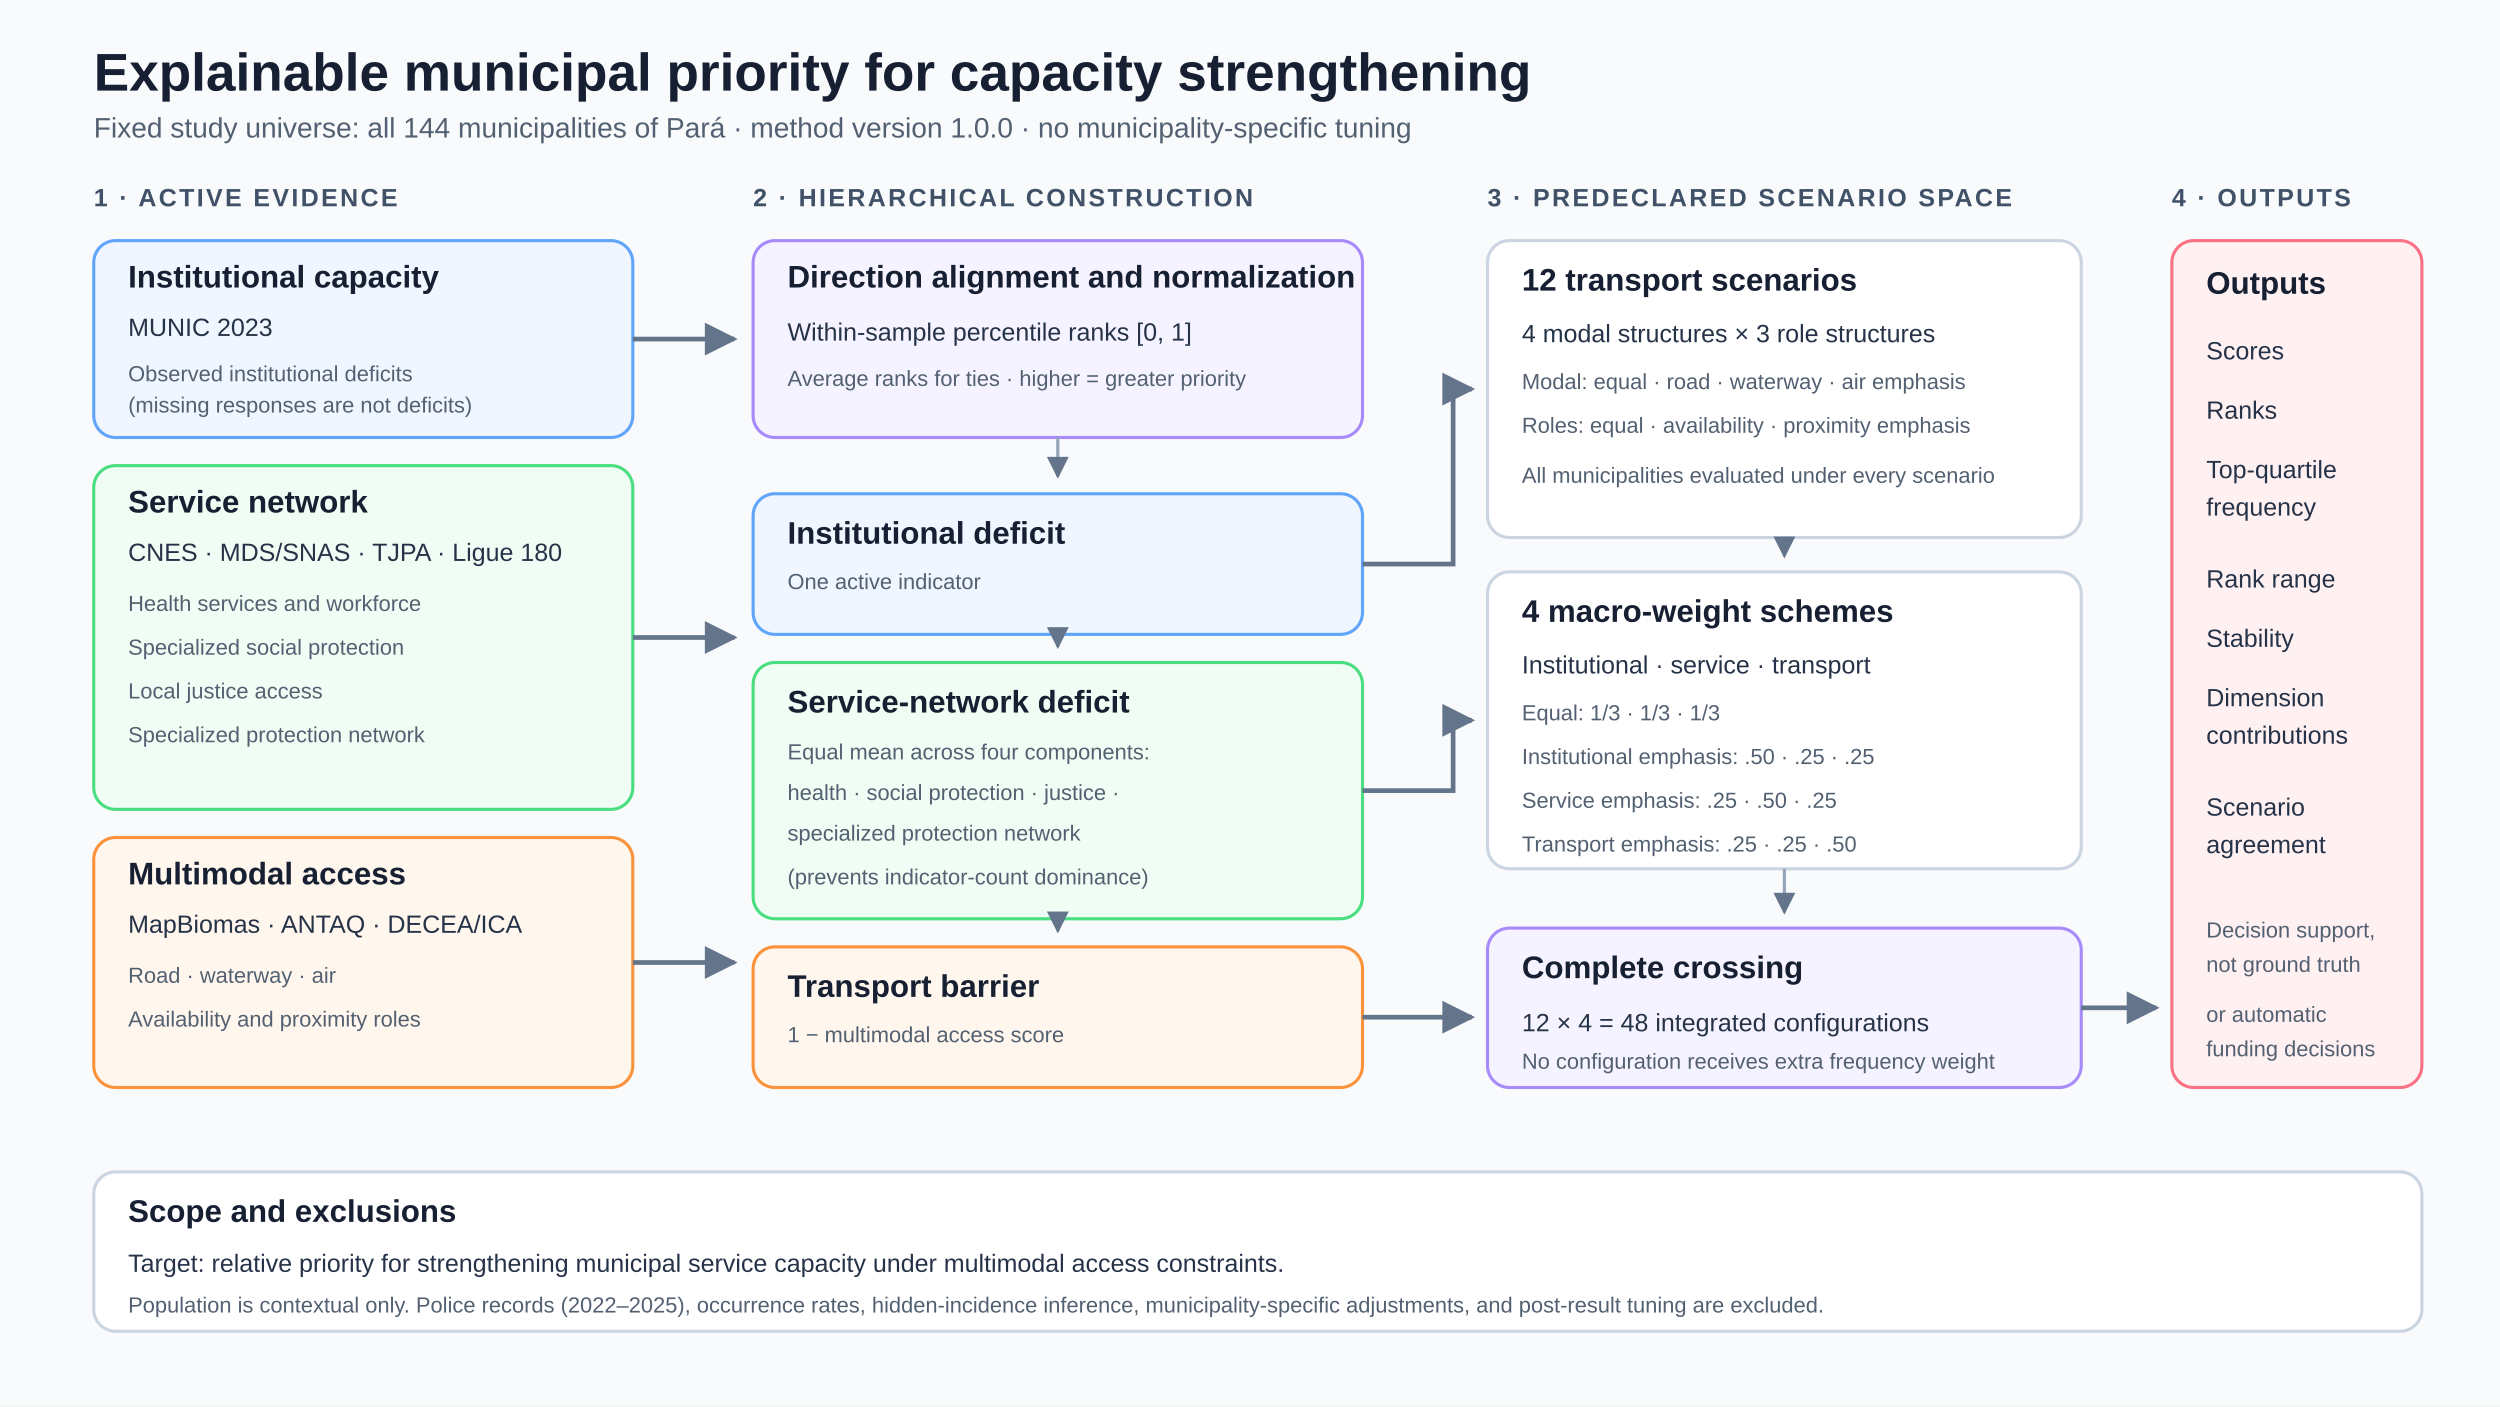
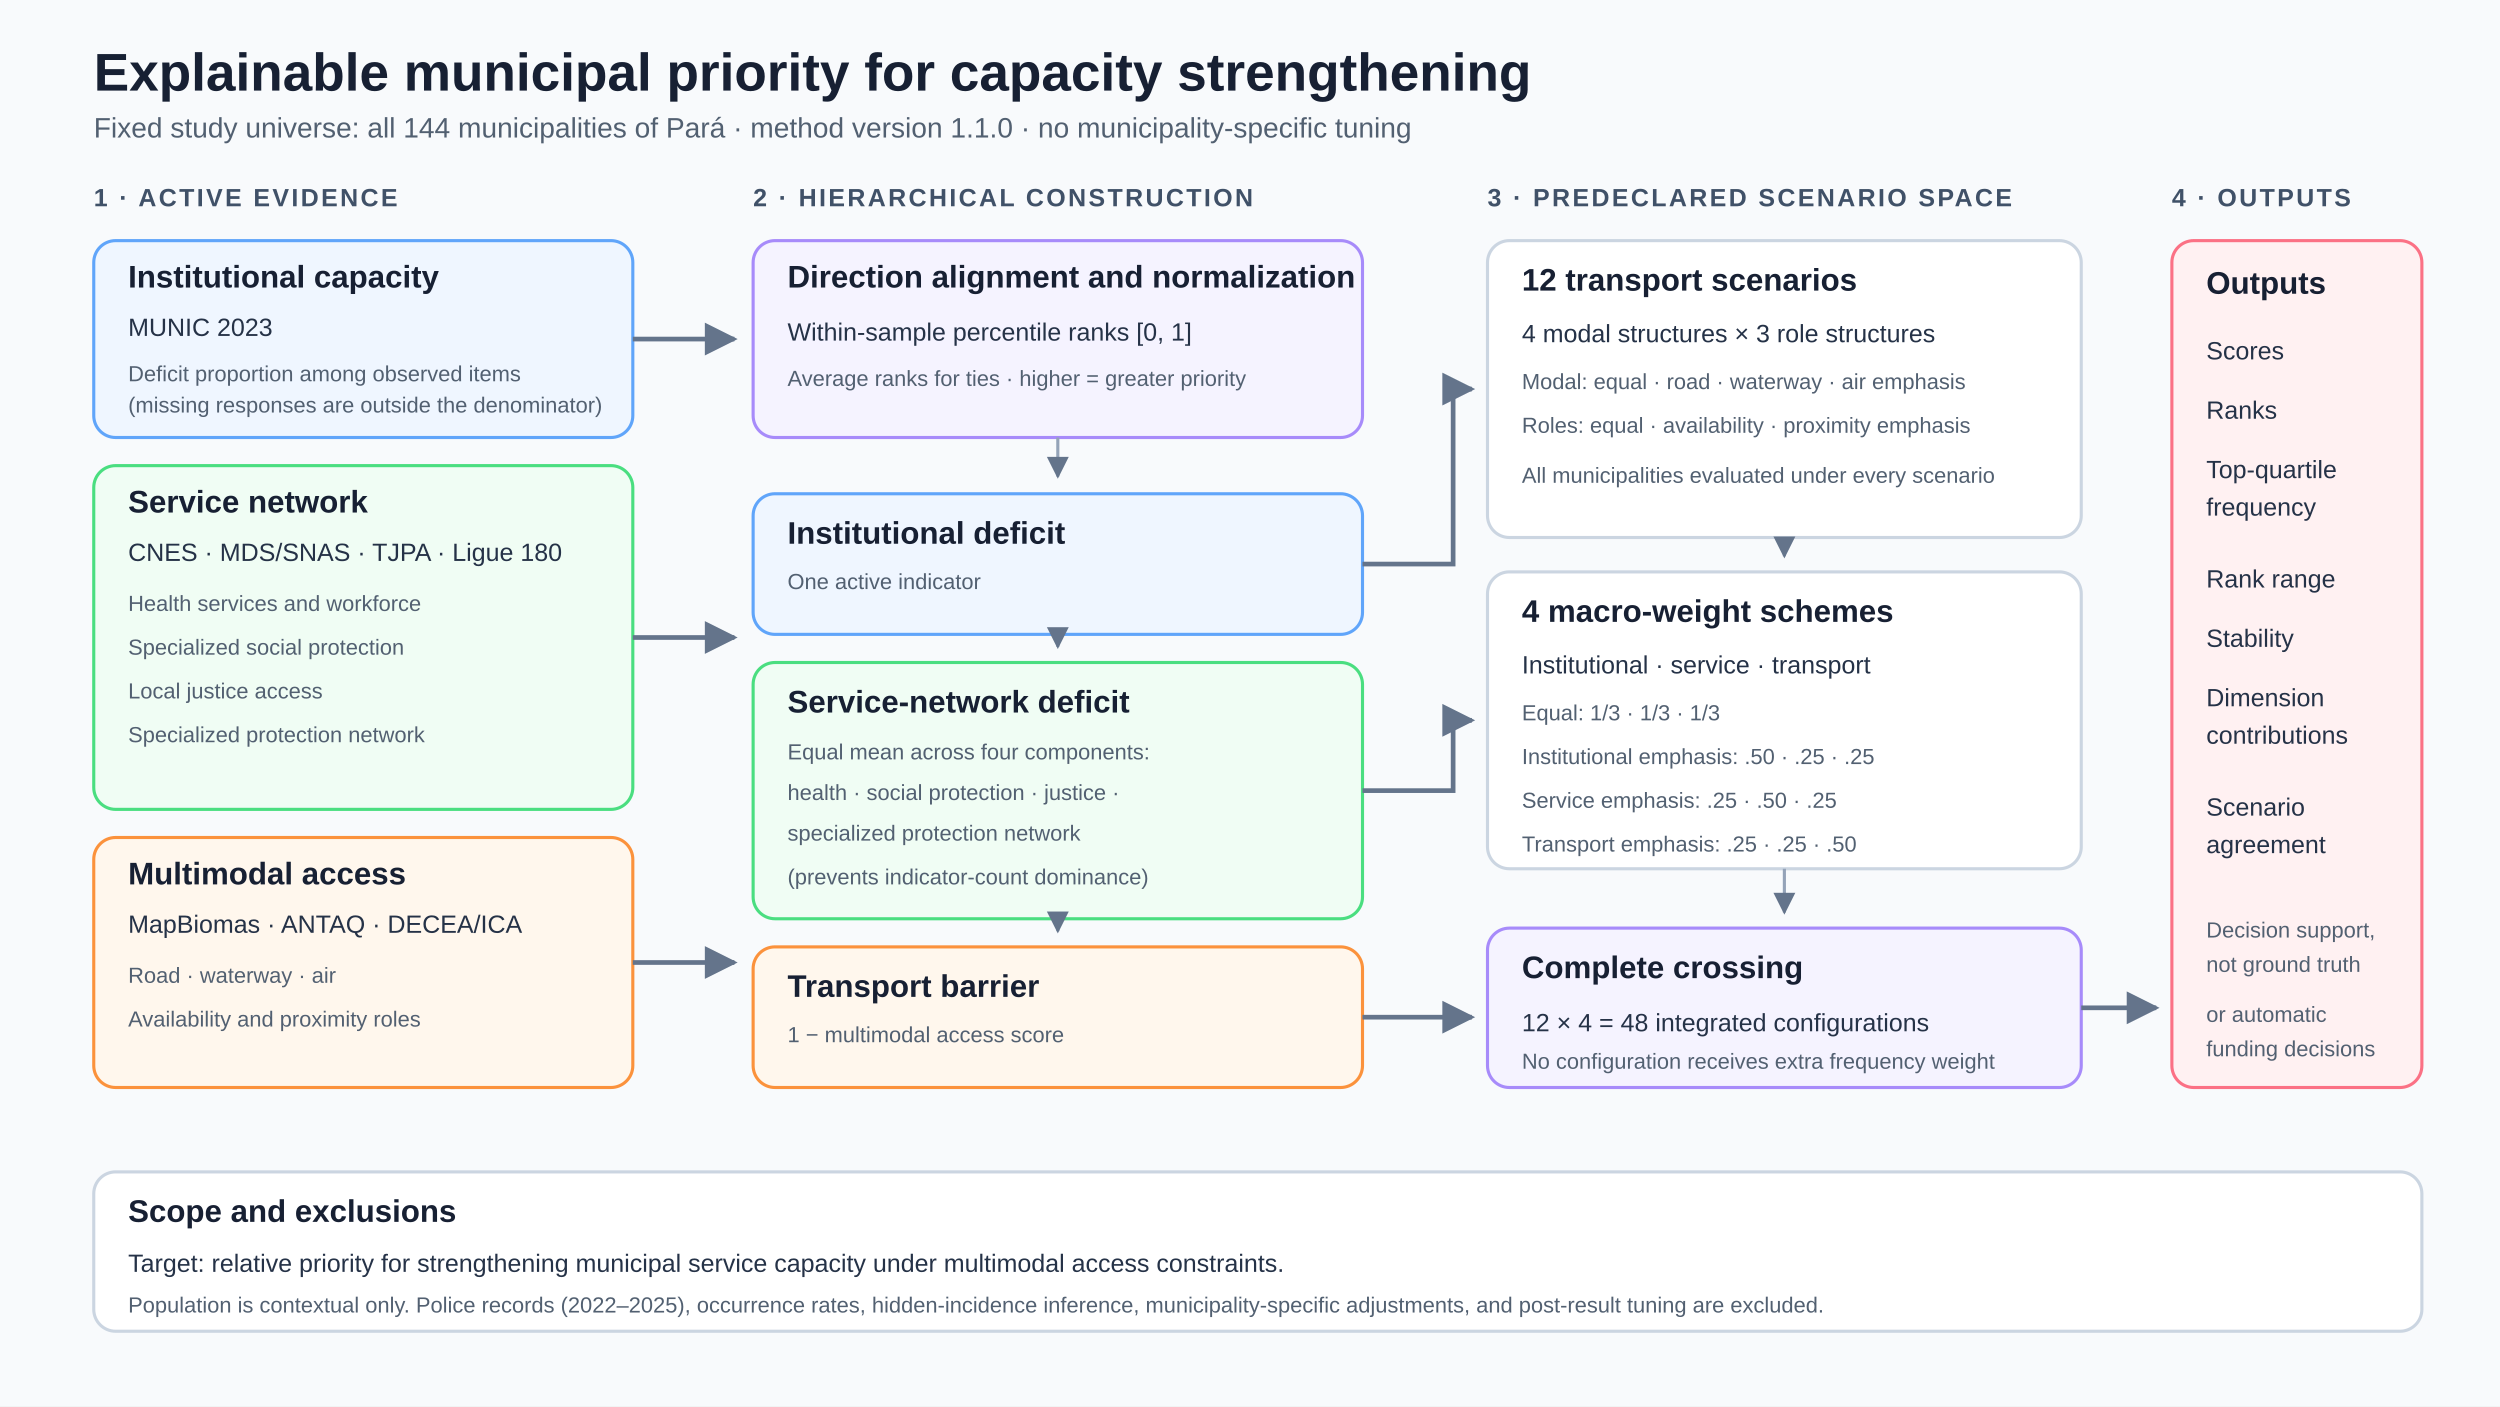
<svg xmlns="http://www.w3.org/2000/svg" width="1600" height="900" viewBox="0 0 1600 900" role="img" aria-labelledby="title desc">
  <defs>
    <style>
      .bg{fill:#f8fafc}.title{font:700 34px Arial,sans-serif;fill:#172033}.sub{font:18px Arial,sans-serif;fill:#526071}.stage{font:700 16px Arial,sans-serif;fill:#405168;letter-spacing:1.5px}.h{font:700 20px Arial,sans-serif;fill:#172033}.b{font:16px Arial,sans-serif;fill:#253247}.s{font:14px Arial,sans-serif;fill:#526071}.box{fill:#fff;stroke:#cbd5e1;stroke-width:2}.inst{fill:#eff6ff;stroke:#60a5fa;stroke-width:2}.serv{fill:#f0fdf4;stroke:#4ade80;stroke-width:2}.trans{fill:#fff7ed;stroke:#fb923c;stroke-width:2}.proc{fill:#f5f3ff;stroke:#a78bfa;stroke-width:2}.out{fill:#fff1f2;stroke:#fb7185;stroke-width:2}.arrow{stroke:#64748b;stroke-width:3;fill:none;marker-end:url(#a)}.thin{stroke:#94a3b8;stroke-width:2;fill:none;marker-end:url(#a)}
    </style>
    <marker id="a" viewBox="0 0 10 10" refX="9" refY="5" markerWidth="7" markerHeight="7" orient="auto-start-reverse">
      <path d="M0 0L10 5L0 10z" fill="#64748b" />
    </marker>
  </defs>
  <rect class="bg" width="1600" height="900" />
  <text class="title" x="60" y="58">Explainable municipal priority for capacity strengthening</text>
-   <text class="sub" x="60" y="88">Fixed study universe: all 144 municipalities of Pará · method version 1.0.0 · no municipality-specific tuning</text>
+   <text class="sub" x="60" y="88">Fixed study universe: all 144 municipalities of Pará · method version 1.1.0 · no municipality-specific tuning</text>
  <text class="stage" x="60" y="132">1 · ACTIVE EVIDENCE</text>
  <rect class="inst" x="60" y="154" rx="14" width="345" height="126" />
  <text class="h" x="82" y="184">Institutional capacity</text>
  <text class="b" x="82" y="215">MUNIC 2023</text>
-   <text class="s" x="82" y="244">Observed institutional deficits</text>
-   <text class="s" x="82" y="264">(missing responses are not deficits)</text>
+   <text class="s" x="82" y="244">Deficit proportion among observed items</text>
+   <text class="s" x="82" y="264">(missing responses are outside the denominator)</text>
  <rect class="serv" x="60" y="298" rx="14" width="345" height="220" />
  <text class="h" x="82" y="328">Service network</text>
  <text class="b" x="82" y="359">CNES · MDS/SNAS · TJPA · Ligue 180</text>
  <text class="s" x="82" y="391">Health services and workforce</text>
  <text class="s" x="82" y="419">Specialized social protection</text>
  <text class="s" x="82" y="447">Local justice access</text>
  <text class="s" x="82" y="475">Specialized protection network</text>
  <rect class="trans" x="60" y="536" rx="14" width="345" height="160" />
  <text class="h" x="82" y="566">Multimodal access</text>
  <text class="b" x="82" y="597">MapBiomas · ANTAQ · DECEA/ICA</text>
  <text class="s" x="82" y="629">Road · waterway · air</text>
  <text class="s" x="82" y="657">Availability and proximity roles</text>
  <text class="stage" x="482" y="132">2 · HIERARCHICAL CONSTRUCTION</text>
  <rect class="proc" x="482" y="154" rx="14" width="390" height="126" />
  <text class="h" x="504" y="184">Direction alignment and normalization</text>
  <text class="b" x="504" y="218">Within-sample percentile ranks [0, 1]</text>
  <text class="s" x="504" y="247">Average ranks for ties · higher = greater priority</text>
  <rect class="inst" x="482" y="316" rx="14" width="390" height="90" />
  <text class="h" x="504" y="348">Institutional deficit</text>
  <text class="s" x="504" y="377">One active indicator</text>
  <rect class="serv" x="482" y="424" rx="14" width="390" height="164" />
  <text class="h" x="504" y="456">Service-network deficit</text>
  <text class="s" x="504" y="486">Equal mean across four components:</text>
  <text class="s" x="504" y="512">health · social protection · justice ·</text>
  <text class="s" x="504" y="538">specialized protection network</text>
  <text class="s" x="504" y="566">(prevents indicator-count dominance)</text>
  <rect class="trans" x="482" y="606" rx="14" width="390" height="90" />
  <text class="h" x="504" y="638">Transport barrier</text>
  <text class="s" x="504" y="667">1 − multimodal access score</text>
  <text class="stage" x="952" y="132">3 · PREDECLARED SCENARIO SPACE</text>
  <rect class="box" x="952" y="154" rx="14" width="380" height="190" />
  <text class="h" x="974" y="186">12 transport scenarios</text>
  <text class="b" x="974" y="219">4 modal structures × 3 role structures</text>
  <text class="s" x="974" y="249">Modal: equal · road · waterway · air emphasis</text>
  <text class="s" x="974" y="277">Roles: equal · availability · proximity emphasis</text>
  <text class="s" x="974" y="309">All municipalities evaluated under every scenario</text>
  <rect class="box" x="952" y="366" rx="14" width="380" height="190" />
  <text class="h" x="974" y="398">4 macro-weight schemes</text>
  <text class="b" x="974" y="431">Institutional · service · transport</text>
  <text class="s" x="974" y="461">Equal: 1/3 · 1/3 · 1/3</text>
  <text class="s" x="974" y="489">Institutional emphasis: .50 · .25 · .25</text>
  <text class="s" x="974" y="517">Service emphasis: .25 · .50 · .25</text>
  <text class="s" x="974" y="545">Transport emphasis: .25 · .25 · .50</text>
  <rect class="proc" x="952" y="594" rx="14" width="380" height="102" />
  <text class="h" x="974" y="626">Complete crossing</text>
  <text class="b" x="974" y="660">12 × 4 = 48 integrated configurations</text>
  <text class="s" x="974" y="684">No configuration receives extra frequency weight</text>
  <text class="stage" x="1390" y="132">4 · OUTPUTS</text>
  <rect class="out" x="1390" y="154" rx="14" width="160" height="542" />
  <text class="h" x="1412" y="188">Outputs</text>
  <text class="b" x="1412" y="230">Scores</text>
  <text class="b" x="1412" y="268">Ranks</text>
  <text class="b" x="1412" y="306">Top-quartile</text>
  <text class="b" x="1412" y="330">frequency</text>
  <text class="b" x="1412" y="376">Rank range</text>
  <text class="b" x="1412" y="414">Stability</text>
  <text class="b" x="1412" y="452">Dimension</text>
  <text class="b" x="1412" y="476">contributions</text>
  <text class="b" x="1412" y="522">Scenario</text>
  <text class="b" x="1412" y="546">agreement</text>
  <text class="s" x="1412" y="600">Decision support,</text>
  <text class="s" x="1412" y="622">not ground truth</text>
  <text class="s" x="1412" y="654">or automatic</text>
  <text class="s" x="1412" y="676">funding decisions</text>
  <path class="arrow" d="M405 217H470" />
  <path class="arrow" d="M405 408H470" />
  <path class="arrow" d="M405 616H470" />
  <path class="thin" d="M677 280V305" />
  <path class="thin" d="M677 406V414" />
  <path class="thin" d="M677 588V596" />
  <path class="arrow" d="M872 361H930V249H942" />
  <path class="arrow" d="M872 506H930V461H942" />
  <path class="arrow" d="M872 651H942" />
  <path class="thin" d="M1142 344V356" />
  <path class="thin" d="M1142 556V584" />
  <path class="arrow" d="M1332 645H1380" />
  <rect class="box" x="60" y="750" rx="14" width="1490" height="102" />
  <text class="h" x="82" y="782">Scope and exclusions</text>
  <text class="b" x="82" y="814">Target: relative priority for strengthening municipal service capacity under multimodal access constraints.</text>
  <text class="s" x="82" y="840">Population is contextual only. Police records (2022–2025), occurrence rates, hidden-incidence inference, municipality-specific adjustments, and post-result tuning are excluded.</text>
</svg>
